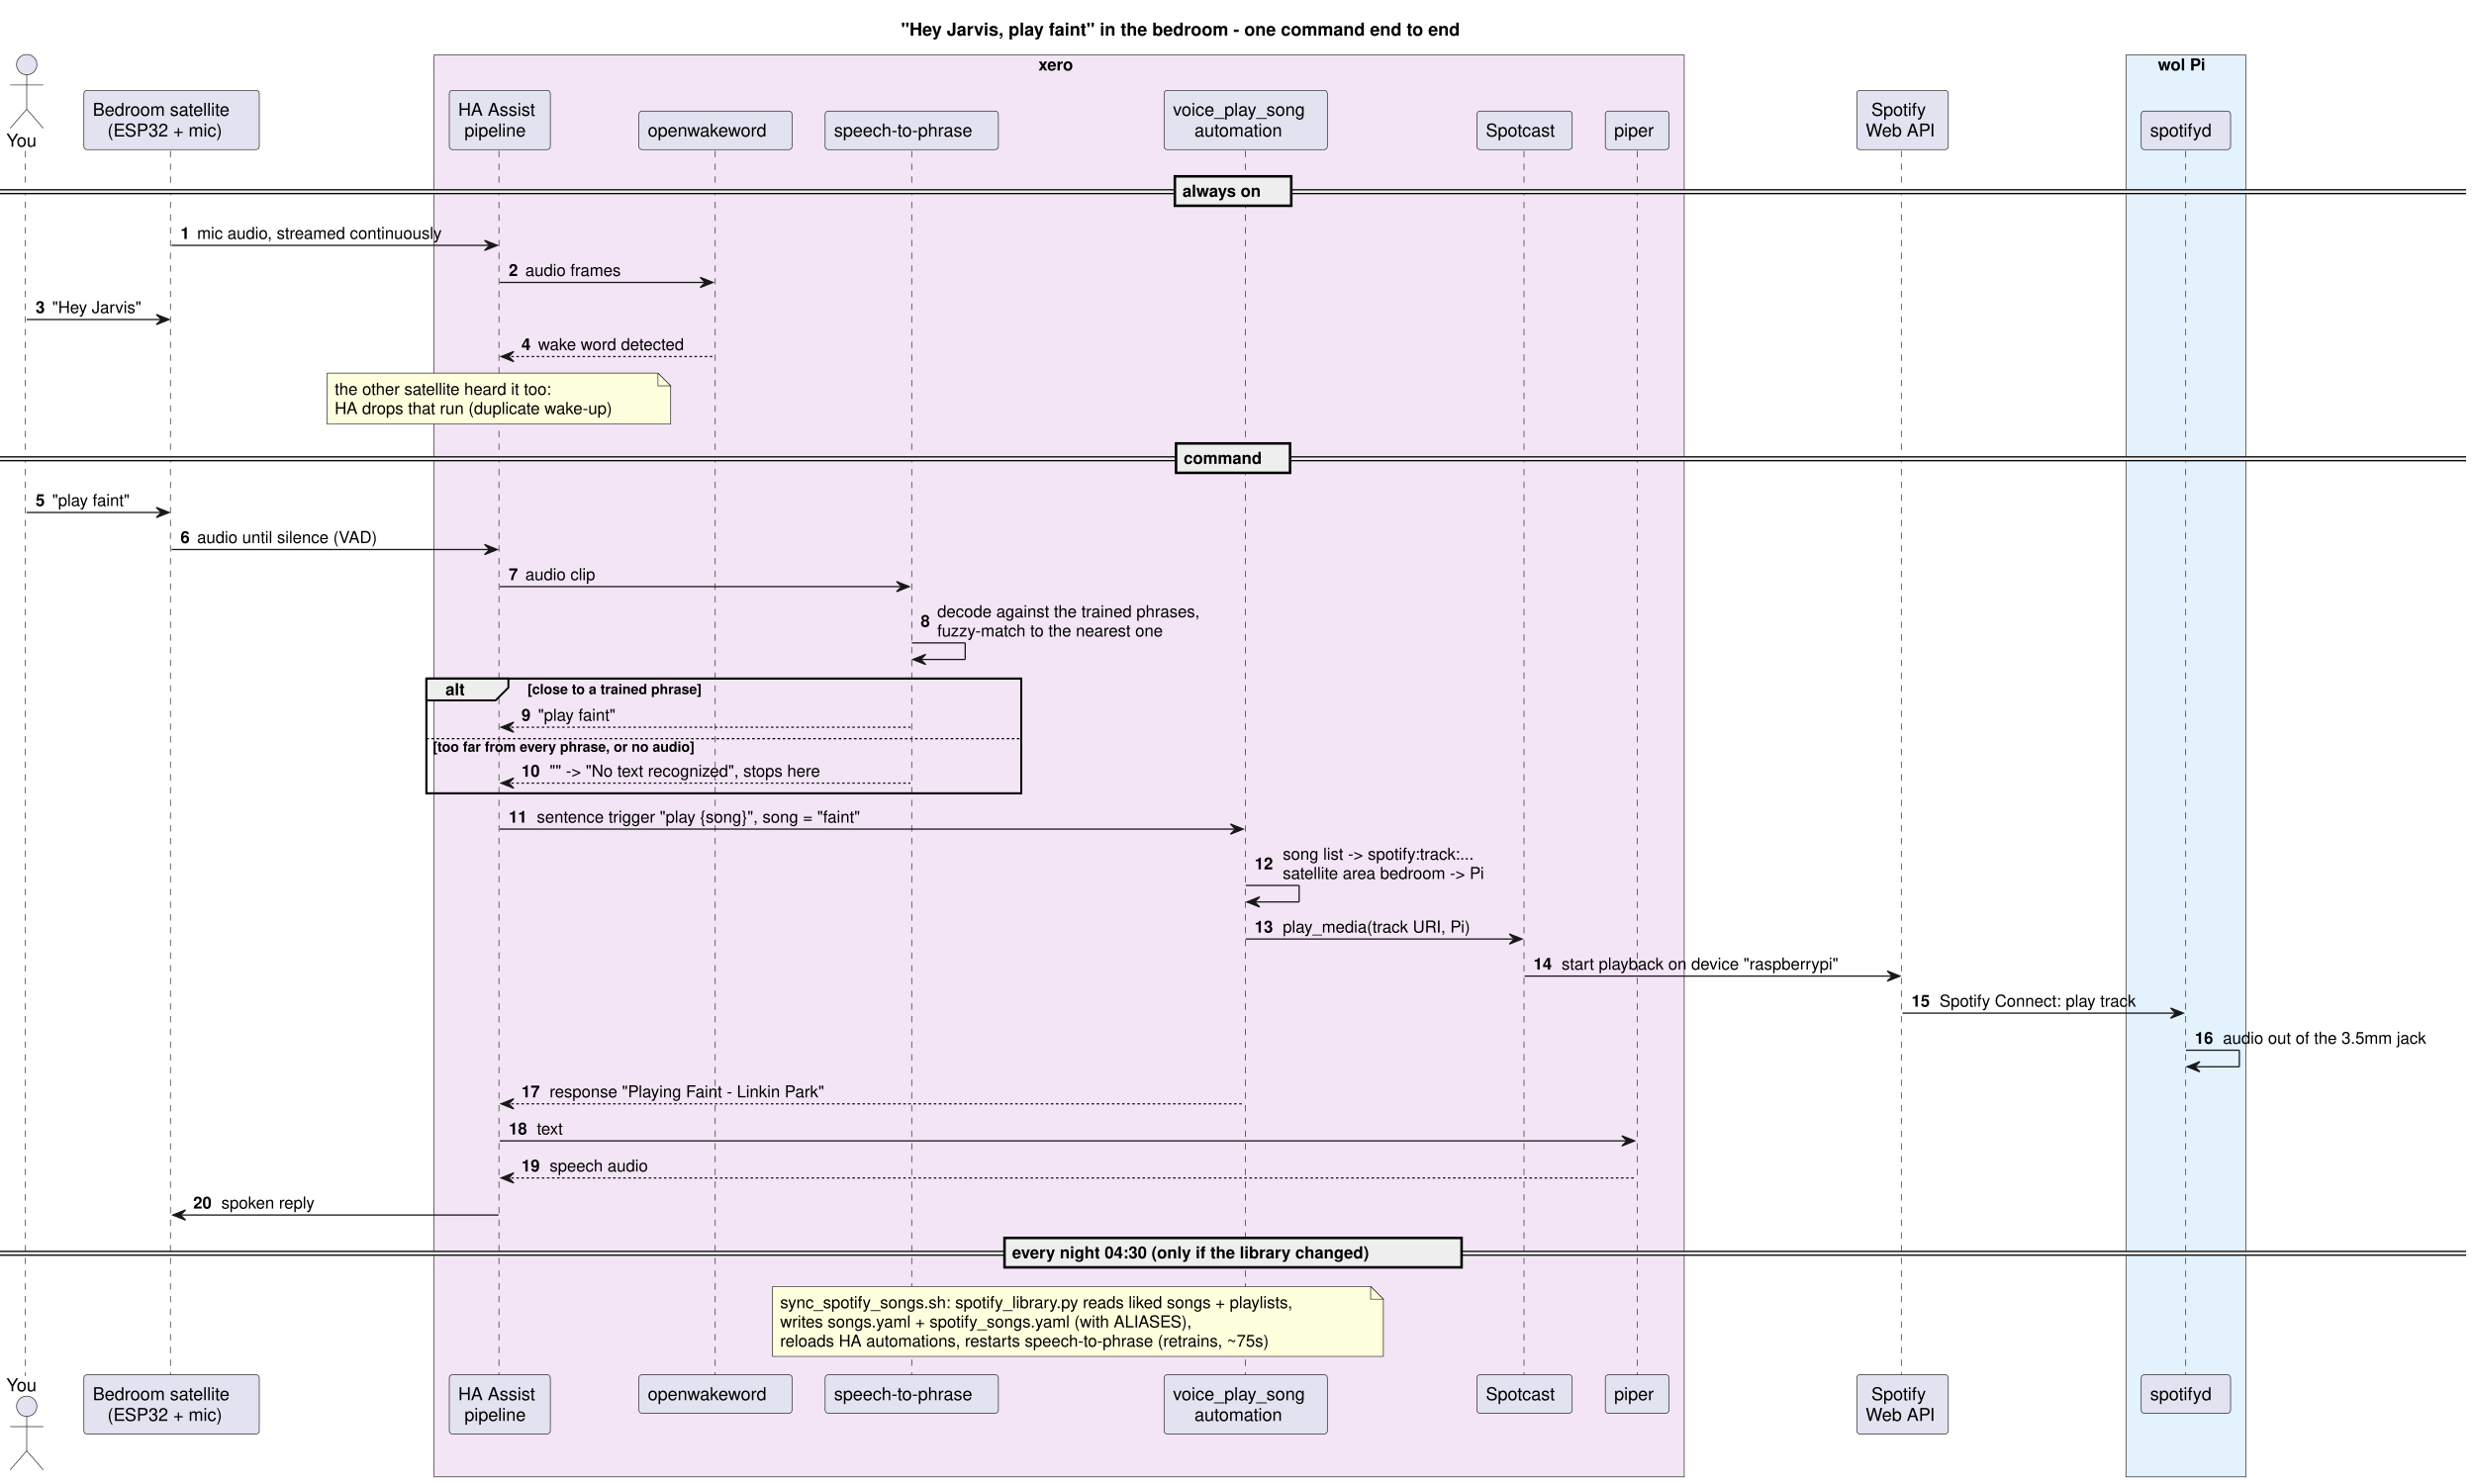
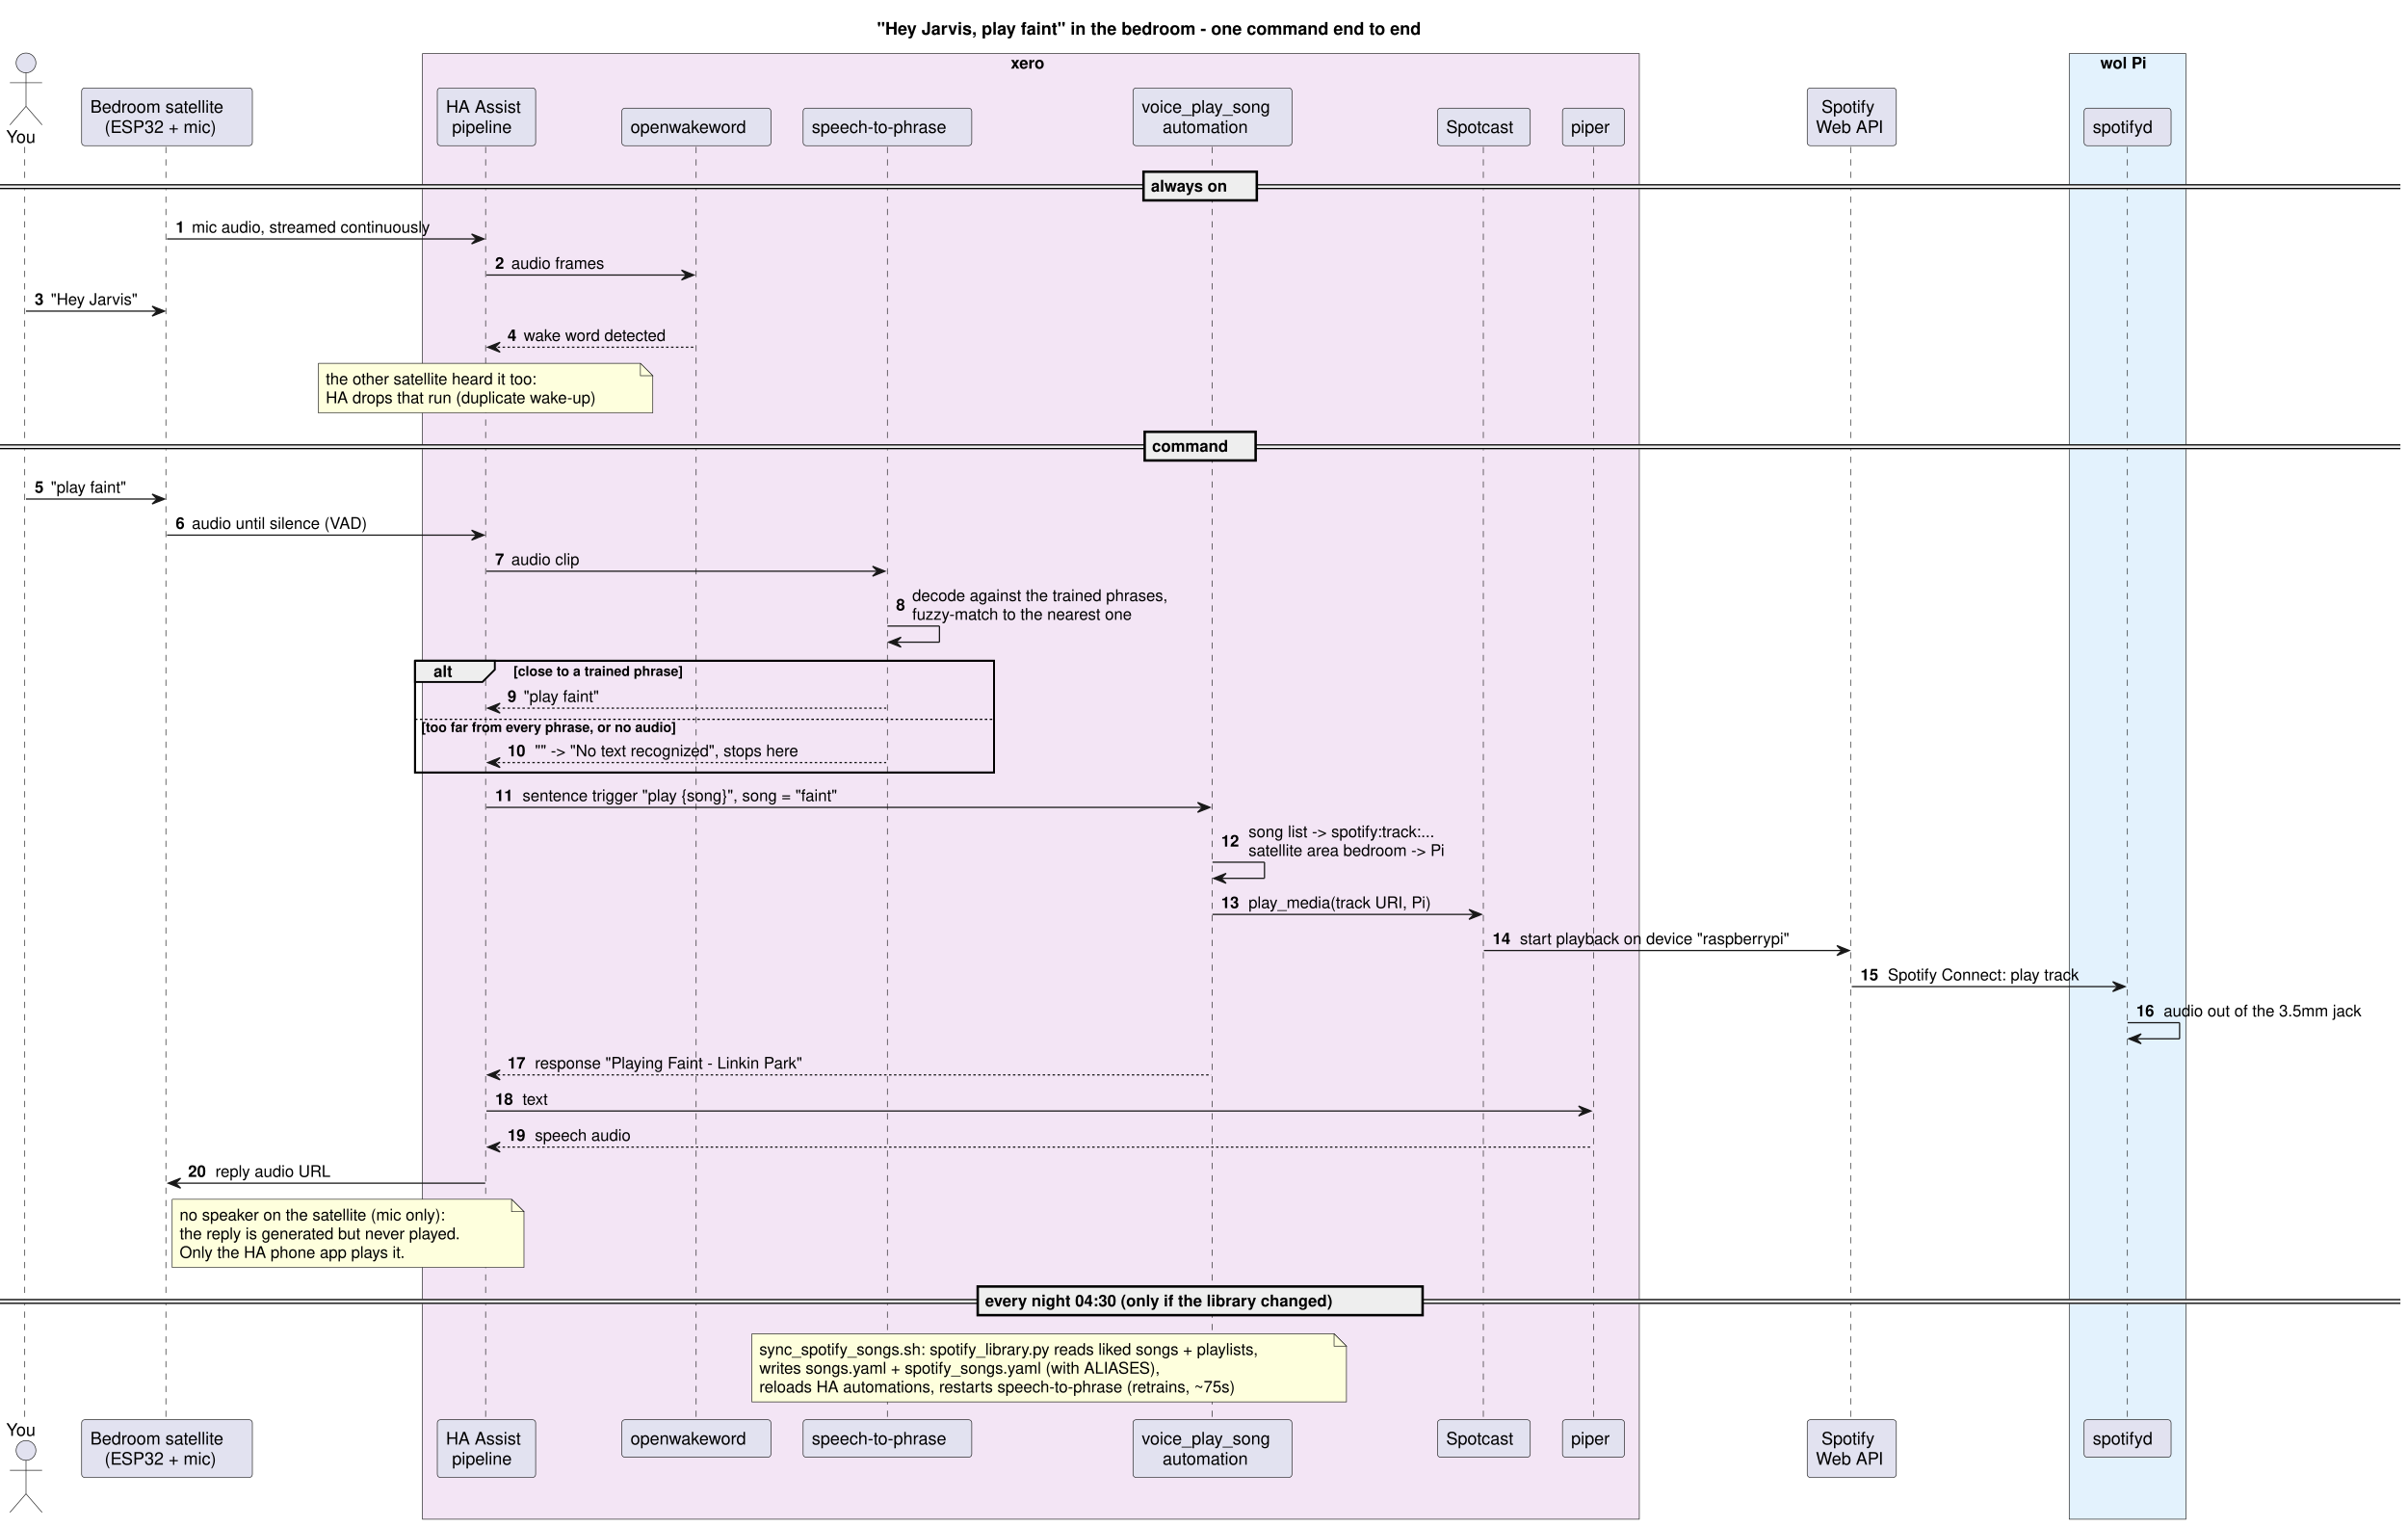
- <svg xmlns="http://www.w3.org/2000/svg" contentStyleType="text/css" height="1166px" preserveAspectRatio="none" style="width:1944px;height:1166px;background:#FFFFFF;" version="1.1" viewBox="0 0 1944 1166" width="1944px" zoomAndPan="magnify">
+ <svg xmlns="http://www.w3.org/2000/svg" contentStyleType="text/css" height="1232px" preserveAspectRatio="none" style="width:1944px;height:1232px;background:#FFFFFF;" version="1.1" viewBox="0 0 1944 1232" width="1944px" zoomAndPan="magnify">
  <defs />
  <g>
    <text fill="#000000" font-family="Helvetica" font-size="14" font-weight="bold" lengthAdjust="spacing" textLength="520.823" x="707.989" y="27.995">"Hey Jarvis, play faint" in the bedroom - one command end to end</text>
-     <rect fill="#F3E5F5" height="1117.516" style="stroke:#181818;stroke-width:0.5;" width="982.389" x="341.038" y="43.297" />
+     <rect fill="#F3E5F5" height="1182.914" style="stroke:#181818;stroke-width:0.5;" width="982.389" x="341.038" y="43.297" />
    <text fill="#000000" font-family="Helvetica" font-size="13" font-weight="bold" lengthAdjust="spacing" textLength="32.544" x="815.96" y="55.364">xero</text>
-     <rect fill="#E3F2FD" height="1117.516" style="stroke:#181818;stroke-width:0.5;" width="94.226" x="1670.502" y="43.297" />
+     <rect fill="#E3F2FD" height="1182.914" style="stroke:#181818;stroke-width:0.5;" width="94.226" x="1670.502" y="43.297" />
    <text fill="#000000" font-family="Helvetica" font-size="13" font-weight="bold" lengthAdjust="spacing" textLength="43.907" x="1695.661" y="55.364">wol Pi</text>
    <rect fill="none" height="90.203" style="stroke:#000000;stroke-width:1.5;" width="467.465" x="335.038" y="533.32" />
-     <line style="stroke:#181818;stroke-width:0.5;stroke-dasharray:5.0,5.0;" x1="20" x2="20" y1="118.594" y2="1081.516" />
-     <line style="stroke:#181818;stroke-width:0.5;stroke-dasharray:5.0,5.0;" x1="133.909" x2="133.909" y1="118.594" y2="1081.516" />
-     <line style="stroke:#181818;stroke-width:0.5;stroke-dasharray:5.0,5.0;" x1="392.038" x2="392.038" y1="118.594" y2="1081.516" />
-     <line style="stroke:#181818;stroke-width:0.5;stroke-dasharray:5.0,5.0;" x1="562.018" x2="562.018" y1="118.594" y2="1081.516" />
-     <line style="stroke:#181818;stroke-width:0.5;stroke-dasharray:5.0,5.0;" x1="716.365" x2="716.365" y1="118.594" y2="1081.516" />
-     <line style="stroke:#181818;stroke-width:0.5;stroke-dasharray:5.0,5.0;" x1="978.682" x2="978.682" y1="118.594" y2="1081.516" />
-     <line style="stroke:#181818;stroke-width:0.5;stroke-dasharray:5.0,5.0;" x1="1197.506" x2="1197.506" y1="118.594" y2="1081.516" />
-     <line style="stroke:#181818;stroke-width:0.5;stroke-dasharray:5.0,5.0;" x1="1286.394" x2="1286.394" y1="118.594" y2="1081.516" />
-     <line style="stroke:#181818;stroke-width:0.5;stroke-dasharray:5.0,5.0;" x1="1493.98" x2="1493.98" y1="118.594" y2="1081.516" />
-     <line style="stroke:#181818;stroke-width:0.5;stroke-dasharray:5.0,5.0;" x1="1717.502" x2="1717.502" y1="118.594" y2="1081.516" />
+     <line style="stroke:#181818;stroke-width:0.5;stroke-dasharray:5.0,5.0;" x1="20" x2="20" y1="118.594" y2="1146.914" />
+     <line style="stroke:#181818;stroke-width:0.5;stroke-dasharray:5.0,5.0;" x1="133.909" x2="133.909" y1="118.594" y2="1146.914" />
+     <line style="stroke:#181818;stroke-width:0.5;stroke-dasharray:5.0,5.0;" x1="392.038" x2="392.038" y1="118.594" y2="1146.914" />
+     <line style="stroke:#181818;stroke-width:0.5;stroke-dasharray:5.0,5.0;" x1="562.018" x2="562.018" y1="118.594" y2="1146.914" />
+     <line style="stroke:#181818;stroke-width:0.5;stroke-dasharray:5.0,5.0;" x1="716.365" x2="716.365" y1="118.594" y2="1146.914" />
+     <line style="stroke:#181818;stroke-width:0.5;stroke-dasharray:5.0,5.0;" x1="978.682" x2="978.682" y1="118.594" y2="1146.914" />
+     <line style="stroke:#181818;stroke-width:0.5;stroke-dasharray:5.0,5.0;" x1="1197.506" x2="1197.506" y1="118.594" y2="1146.914" />
+     <line style="stroke:#181818;stroke-width:0.5;stroke-dasharray:5.0,5.0;" x1="1286.394" x2="1286.394" y1="118.594" y2="1146.914" />
+     <line style="stroke:#181818;stroke-width:0.5;stroke-dasharray:5.0,5.0;" x1="1493.98" x2="1493.98" y1="118.594" y2="1146.914" />
+     <line style="stroke:#181818;stroke-width:0.5;stroke-dasharray:5.0,5.0;" x1="1717.502" x2="1717.502" y1="118.594" y2="1146.914" />
    <text fill="#000000" font-family="Helvetica" font-size="14" lengthAdjust="spacing" textLength="25.99" x="5" y="115.292">You</text>
    <ellipse cx="20.995" cy="50.797" fill="#E2E2F0" rx="8" ry="8" style="stroke:#181818;stroke-width:0.5;" />
    <path d="M20.995,58.797 L20.995,85.797 M7.995,66.797 L33.995,66.797 M20.995,85.797 L7.995,100.797 M20.995,85.797 L33.995,100.797 " fill="none" style="stroke:#181818;stroke-width:0.5;" />
-     <text fill="#000000" font-family="Helvetica" font-size="14" lengthAdjust="spacing" textLength="25.99" x="5" y="1093.511">You</text>
-     <ellipse cx="20.995" cy="1105.312" fill="#E2E2F0" rx="8" ry="8" style="stroke:#181818;stroke-width:0.5;" />
-     <path d="M20.995,1113.312 L20.995,1140.312 M7.995,1121.312 L33.995,1121.312 M20.995,1140.312 L7.995,1155.312 M20.995,1140.312 L33.995,1155.312 " fill="none" style="stroke:#181818;stroke-width:0.5;" />
+     <text fill="#000000" font-family="Helvetica" font-size="14" lengthAdjust="spacing" textLength="25.99" x="5" y="1158.909">You</text>
+     <ellipse cx="20.995" cy="1170.711" fill="#E2E2F0" rx="8" ry="8" style="stroke:#181818;stroke-width:0.5;" />
+     <path d="M20.995,1178.711 L20.995,1205.711 M7.995,1186.711 L33.995,1186.711 M20.995,1205.711 L7.995,1220.711 M20.995,1205.711 L33.995,1220.711 " fill="none" style="stroke:#181818;stroke-width:0.5;" />
    <rect fill="#E2E2F0" height="46.594" rx="2.5" ry="2.5" style="stroke:#181818;stroke-width:0.5;" width="137.826" x="65.909" y="71" />
    <text fill="#000000" font-family="Helvetica" font-size="14" lengthAdjust="spacing" textLength="123.826" x="72.909" y="90.995">Bedroom satellite</text>
    <text fill="#000000" font-family="Helvetica" font-size="14" lengthAdjust="spacing" textLength="100.769" x="84.438" y="107.292">(ESP32 + mic)</text>
-     <rect fill="#E2E2F0" height="46.594" rx="2.5" ry="2.5" style="stroke:#181818;stroke-width:0.5;" width="137.826" x="65.909" y="1080.516" />
-     <text fill="#000000" font-family="Helvetica" font-size="14" lengthAdjust="spacing" textLength="123.826" x="72.909" y="1100.511">Bedroom satellite</text>
-     <text fill="#000000" font-family="Helvetica" font-size="14" lengthAdjust="spacing" textLength="100.769" x="84.438" y="1116.808">(ESP32 + mic)</text>
+     <rect fill="#E2E2F0" height="46.594" rx="2.5" ry="2.5" style="stroke:#181818;stroke-width:0.5;" width="137.826" x="65.909" y="1145.914" />
+     <text fill="#000000" font-family="Helvetica" font-size="14" lengthAdjust="spacing" textLength="123.826" x="72.909" y="1165.909">Bedroom satellite</text>
+     <text fill="#000000" font-family="Helvetica" font-size="14" lengthAdjust="spacing" textLength="100.769" x="84.438" y="1182.206">(ESP32 + mic)</text>
    <rect fill="#E2E2F0" height="46.594" rx="2.5" ry="2.5" style="stroke:#181818;stroke-width:0.5;" width="79.393" x="353.038" y="71" />
    <text fill="#000000" font-family="Helvetica" font-size="14" lengthAdjust="spacing" textLength="65.393" x="360.038" y="90.995">HA Assist</text>
    <text fill="#000000" font-family="Helvetica" font-size="14" lengthAdjust="spacing" textLength="55.542" x="364.963" y="107.292">pipeline</text>
-     <rect fill="#E2E2F0" height="46.594" rx="2.5" ry="2.5" style="stroke:#181818;stroke-width:0.5;" width="79.393" x="353.038" y="1080.516" />
-     <text fill="#000000" font-family="Helvetica" font-size="14" lengthAdjust="spacing" textLength="65.393" x="360.038" y="1100.511">HA Assist</text>
-     <text fill="#000000" font-family="Helvetica" font-size="14" lengthAdjust="spacing" textLength="55.542" x="364.963" y="1116.808">pipeline</text>
+     <rect fill="#E2E2F0" height="46.594" rx="2.5" ry="2.5" style="stroke:#181818;stroke-width:0.5;" width="79.393" x="353.038" y="1145.914" />
+     <text fill="#000000" font-family="Helvetica" font-size="14" lengthAdjust="spacing" textLength="65.393" x="360.038" y="1165.909">HA Assist</text>
+     <text fill="#000000" font-family="Helvetica" font-size="14" lengthAdjust="spacing" textLength="55.542" x="364.963" y="1182.206">pipeline</text>
    <rect fill="#E2E2F0" height="30.297" rx="2.5" ry="2.5" style="stroke:#181818;stroke-width:0.5;" width="120.347" x="502.018" y="87.297" />
    <text fill="#000000" font-family="Helvetica" font-size="14" lengthAdjust="spacing" textLength="106.347" x="509.018" y="107.292">openwakeword</text>
-     <rect fill="#E2E2F0" height="30.297" rx="2.5" ry="2.5" style="stroke:#181818;stroke-width:0.5;" width="120.347" x="502.018" y="1080.516" />
-     <text fill="#000000" font-family="Helvetica" font-size="14" lengthAdjust="spacing" textLength="106.347" x="509.018" y="1100.511">openwakeword</text>
+     <rect fill="#E2E2F0" height="30.297" rx="2.5" ry="2.5" style="stroke:#181818;stroke-width:0.5;" width="120.347" x="502.018" y="1145.914" />
+     <text fill="#000000" font-family="Helvetica" font-size="14" lengthAdjust="spacing" textLength="106.347" x="509.018" y="1165.909">openwakeword</text>
    <rect fill="#E2E2F0" height="30.297" rx="2.5" ry="2.5" style="stroke:#181818;stroke-width:0.5;" width="136.138" x="648.365" y="87.297" />
    <text fill="#000000" font-family="Helvetica" font-size="14" lengthAdjust="spacing" textLength="122.138" x="655.365" y="107.292">speech-to-phrase</text>
-     <rect fill="#E2E2F0" height="30.297" rx="2.5" ry="2.5" style="stroke:#181818;stroke-width:0.5;" width="136.138" x="648.365" y="1080.516" />
-     <text fill="#000000" font-family="Helvetica" font-size="14" lengthAdjust="spacing" textLength="122.138" x="655.365" y="1100.511">speech-to-phrase</text>
+     <rect fill="#E2E2F0" height="30.297" rx="2.5" ry="2.5" style="stroke:#181818;stroke-width:0.5;" width="136.138" x="648.365" y="1145.914" />
+     <text fill="#000000" font-family="Helvetica" font-size="14" lengthAdjust="spacing" textLength="122.138" x="655.365" y="1165.909">speech-to-phrase</text>
    <rect fill="#E2E2F0" height="46.594" rx="2.5" ry="2.5" style="stroke:#181818;stroke-width:0.5;" width="128.31" x="914.682" y="71" />
    <text fill="#000000" font-family="Helvetica" font-size="14" lengthAdjust="spacing" textLength="114.311" x="921.682" y="90.995">voice_play_song</text>
    <text fill="#000000" font-family="Helvetica" font-size="14" lengthAdjust="spacing" textLength="80.541" x="938.567" y="107.292">automation</text>
-     <rect fill="#E2E2F0" height="46.594" rx="2.5" ry="2.5" style="stroke:#181818;stroke-width:0.5;" width="128.31" x="914.682" y="1080.516" />
-     <text fill="#000000" font-family="Helvetica" font-size="14" lengthAdjust="spacing" textLength="114.311" x="921.682" y="1100.511">voice_play_song</text>
-     <text fill="#000000" font-family="Helvetica" font-size="14" lengthAdjust="spacing" textLength="80.541" x="938.567" y="1116.808">automation</text>
+     <rect fill="#E2E2F0" height="46.594" rx="2.5" ry="2.5" style="stroke:#181818;stroke-width:0.5;" width="128.31" x="914.682" y="1145.914" />
+     <text fill="#000000" font-family="Helvetica" font-size="14" lengthAdjust="spacing" textLength="114.311" x="921.682" y="1165.909">voice_play_song</text>
+     <text fill="#000000" font-family="Helvetica" font-size="14" lengthAdjust="spacing" textLength="80.541" x="938.567" y="1182.206">automation</text>
    <rect fill="#E2E2F0" height="30.297" rx="2.5" ry="2.5" style="stroke:#181818;stroke-width:0.5;" width="74.888" x="1160.506" y="87.297" />
    <text fill="#000000" font-family="Helvetica" font-size="14" lengthAdjust="spacing" textLength="60.888" x="1167.506" y="107.292">Spotcast</text>
-     <rect fill="#E2E2F0" height="30.297" rx="2.5" ry="2.5" style="stroke:#181818;stroke-width:0.5;" width="74.888" x="1160.506" y="1080.516" />
-     <text fill="#000000" font-family="Helvetica" font-size="14" lengthAdjust="spacing" textLength="60.888" x="1167.506" y="1100.511">Spotcast</text>
+     <rect fill="#E2E2F0" height="30.297" rx="2.5" ry="2.5" style="stroke:#181818;stroke-width:0.5;" width="74.888" x="1160.506" y="1145.914" />
+     <text fill="#000000" font-family="Helvetica" font-size="14" lengthAdjust="spacing" textLength="60.888" x="1167.506" y="1165.909">Spotcast</text>
    <rect fill="#E2E2F0" height="30.297" rx="2.5" ry="2.5" style="stroke:#181818;stroke-width:0.5;" width="50.032" x="1261.394" y="87.297" />
    <text fill="#000000" font-family="Helvetica" font-size="14" lengthAdjust="spacing" textLength="36.032" x="1268.394" y="107.292">piper</text>
-     <rect fill="#E2E2F0" height="30.297" rx="2.5" ry="2.5" style="stroke:#181818;stroke-width:0.5;" width="50.032" x="1261.394" y="1080.516" />
-     <text fill="#000000" font-family="Helvetica" font-size="14" lengthAdjust="spacing" textLength="36.032" x="1268.394" y="1100.511">piper</text>
+     <rect fill="#E2E2F0" height="30.297" rx="2.5" ry="2.5" style="stroke:#181818;stroke-width:0.5;" width="50.032" x="1261.394" y="1145.914" />
+     <text fill="#000000" font-family="Helvetica" font-size="14" lengthAdjust="spacing" textLength="36.032" x="1268.394" y="1165.909">piper</text>
    <rect fill="#E2E2F0" height="46.594" rx="2.5" ry="2.5" style="stroke:#181818;stroke-width:0.5;" width="71.941" x="1458.98" y="71" />
    <text fill="#000000" font-family="Helvetica" font-size="14" lengthAdjust="spacing" textLength="48.932" x="1470.485" y="90.995">Spotify</text>
    <text fill="#000000" font-family="Helvetica" font-size="14" lengthAdjust="spacing" textLength="57.941" x="1465.98" y="107.292">Web API</text>
-     <rect fill="#E2E2F0" height="46.594" rx="2.5" ry="2.5" style="stroke:#181818;stroke-width:0.5;" width="71.941" x="1458.98" y="1080.516" />
-     <text fill="#000000" font-family="Helvetica" font-size="14" lengthAdjust="spacing" textLength="48.932" x="1470.485" y="1100.511">Spotify</text>
-     <text fill="#000000" font-family="Helvetica" font-size="14" lengthAdjust="spacing" textLength="57.941" x="1465.98" y="1116.808">Web API</text>
+     <rect fill="#E2E2F0" height="46.594" rx="2.5" ry="2.5" style="stroke:#181818;stroke-width:0.5;" width="71.941" x="1458.98" y="1145.914" />
+     <text fill="#000000" font-family="Helvetica" font-size="14" lengthAdjust="spacing" textLength="48.932" x="1470.485" y="1165.909">Spotify</text>
+     <text fill="#000000" font-family="Helvetica" font-size="14" lengthAdjust="spacing" textLength="57.941" x="1465.98" y="1182.206">Web API</text>
    <rect fill="#E2E2F0" height="30.297" rx="2.5" ry="2.5" style="stroke:#181818;stroke-width:0.5;" width="70.226" x="1682.502" y="87.297" />
    <text fill="#000000" font-family="Helvetica" font-size="14" lengthAdjust="spacing" textLength="56.226" x="1689.502" y="107.292">spotifyd</text>
-     <rect fill="#E2E2F0" height="30.297" rx="2.5" ry="2.5" style="stroke:#181818;stroke-width:0.5;" width="70.226" x="1682.502" y="1080.516" />
-     <text fill="#000000" font-family="Helvetica" font-size="14" lengthAdjust="spacing" textLength="56.226" x="1689.502" y="1100.511">spotifyd</text>
+     <rect fill="#E2E2F0" height="30.297" rx="2.5" ry="2.5" style="stroke:#181818;stroke-width:0.5;" width="70.226" x="1682.502" y="1145.914" />
+     <text fill="#000000" font-family="Helvetica" font-size="14" lengthAdjust="spacing" textLength="56.226" x="1689.502" y="1165.909">spotifyd</text>
    <rect fill="#EEEEEE" height="3" style="stroke:#EEEEEE;stroke-width:1.0;" width="1937.8" x="0" y="149.16" />
    <line style="stroke:#000000;stroke-width:1.0;" x1="0" x2="1937.8" y1="149.16" y2="149.16" />
    <line style="stroke:#000000;stroke-width:1.0;" x1="0" x2="1937.8" y1="152.16" y2="152.16" />
    <rect fill="#EEEEEE" height="23.133" style="stroke:#000000;stroke-width:2.0;" width="91.46" x="923.17" y="138.594" />
    <text fill="#000000" font-family="Helvetica" font-size="13" font-weight="bold" lengthAdjust="spacing" textLength="72.935" x="929.17" y="154.661">always on</text>
    <polygon fill="#181818" points="380.734,188.859,390.734,192.859,380.734,196.859,384.734,192.859" style="stroke:#181818;stroke-width:1.0;" />
    <line style="stroke:#181818;stroke-width:1.0;" x1="134.822" x2="386.734" y1="192.859" y2="192.859" />
    <text fill="#000000" font-family="Helvetica" font-size="13" font-weight="bold" lengthAdjust="spacing" textLength="9.045" x="141.822" y="187.793">1</text>
    <text fill="#000000" font-family="Helvetica" font-size="13" lengthAdjust="spacing" textLength="220.867" x="154.867" y="187.793">mic audio, streamed continuously</text>
    <polygon fill="#181818" points="550.191,217.992,560.191,221.992,550.191,225.992,554.191,221.992" style="stroke:#181818;stroke-width:1.0;" />
    <line style="stroke:#181818;stroke-width:1.0;" x1="392.734" x2="556.191" y1="221.992" y2="221.992" />
    <text fill="#000000" font-family="Helvetica" font-size="13" font-weight="bold" lengthAdjust="spacing" textLength="9.045" x="399.734" y="216.926">2</text>
    <text fill="#000000" font-family="Helvetica" font-size="13" lengthAdjust="spacing" textLength="85.478" x="412.779" y="216.926">audio frames</text>
    <polygon fill="#181818" points="122.822,247.125,132.822,251.125,122.822,255.125,126.822,251.125" style="stroke:#181818;stroke-width:1.0;" />
    <line style="stroke:#181818;stroke-width:1.0;" x1="20.995" x2="128.822" y1="251.125" y2="251.125" />
    <text fill="#000000" font-family="Helvetica" font-size="13" font-weight="bold" lengthAdjust="spacing" textLength="9.045" x="27.995" y="246.059">3</text>
    <text fill="#000000" font-family="Helvetica" font-size="13" lengthAdjust="spacing" textLength="76.781" x="41.041" y="246.059">"Hey Jarvis"</text>
    <polygon fill="#181818" points="403.734,276.258,393.734,280.258,403.734,284.258,399.734,280.258" style="stroke:#181818;stroke-width:1.0;" />
    <line style="stroke:#181818;stroke-width:1.0;stroke-dasharray:2.0,2.0;" x1="397.734" x2="561.191" y1="280.258" y2="280.258" />
    <text fill="#000000" font-family="Helvetica" font-size="13" font-weight="bold" lengthAdjust="spacing" textLength="9.045" x="409.734" y="275.192">4</text>
    <text fill="#000000" font-family="Helvetica" font-size="13" lengthAdjust="spacing" textLength="132.412" x="422.779" y="275.192">wake word detected</text>
    <path d="M257,293.258 L257,333.258 L527,333.258 L527,303.258 L517,293.258 L257,293.258 " fill="#FEFFDD" style="stroke:#181818;stroke-width:0.5;" />
    <path d="M517,293.258 L517,303.258 L527,303.258 L517,293.258 " fill="#FEFFDD" style="stroke:#181818;stroke-width:0.5;" />
    <text fill="#000000" font-family="Helvetica" font-size="13" lengthAdjust="spacing" textLength="200.288" x="263" y="310.325">the other satellite heard it too:</text>
    <text fill="#000000" font-family="Helvetica" font-size="13" lengthAdjust="spacing" textLength="249.755" x="263" y="325.457">HA drops that run (duplicate wake-up)</text>
    <rect fill="#EEEEEE" height="3" style="stroke:#EEEEEE;stroke-width:1.0;" width="1937.8" x="0" y="359.09" />
    <line style="stroke:#000000;stroke-width:1.0;" x1="0" x2="1937.8" y1="359.09" y2="359.09" />
    <line style="stroke:#000000;stroke-width:1.0;" x1="0" x2="1937.8" y1="362.09" y2="362.09" />
    <rect fill="#EEEEEE" height="23.133" style="stroke:#000000;stroke-width:2.0;" width="89.588" x="924.106" y="348.523" />
    <text fill="#000000" font-family="Helvetica" font-size="13" font-weight="bold" lengthAdjust="spacing" textLength="71.062" x="930.106" y="364.59">command</text>
    <polygon fill="#181818" points="122.822,398.789,132.822,402.789,122.822,406.789,126.822,402.789" style="stroke:#181818;stroke-width:1.0;" />
    <line style="stroke:#181818;stroke-width:1.0;" x1="20.995" x2="128.822" y1="402.789" y2="402.789" />
    <text fill="#000000" font-family="Helvetica" font-size="13" font-weight="bold" lengthAdjust="spacing" textLength="9.045" x="27.995" y="397.723">5</text>
    <text fill="#000000" font-family="Helvetica" font-size="13" lengthAdjust="spacing" textLength="73.106" x="41.041" y="397.723">"play faint"</text>
    <polygon fill="#181818" points="380.734,427.922,390.734,431.922,380.734,435.922,384.734,431.922" style="stroke:#181818;stroke-width:1.0;" />
    <line style="stroke:#181818;stroke-width:1.0;" x1="134.822" x2="386.734" y1="431.922" y2="431.922" />
    <text fill="#000000" font-family="Helvetica" font-size="13" font-weight="bold" lengthAdjust="spacing" textLength="9.045" x="141.822" y="426.856">6</text>
    <text fill="#000000" font-family="Helvetica" font-size="13" lengthAdjust="spacing" textLength="160.539" x="154.867" y="426.856">audio until silence (VAD)</text>
    <polygon fill="#181818" points="704.434,457.055,714.434,461.055,704.434,465.055,708.434,461.055" style="stroke:#181818;stroke-width:1.0;" />
    <line style="stroke:#181818;stroke-width:1.0;" x1="392.734" x2="710.434" y1="461.055" y2="461.055" />
    <text fill="#000000" font-family="Helvetica" font-size="13" font-weight="bold" lengthAdjust="spacing" textLength="9.045" x="399.734" y="455.989">7</text>
    <text fill="#000000" font-family="Helvetica" font-size="13" lengthAdjust="spacing" textLength="62.778" x="412.779" y="455.989">audio clip</text>
    <line style="stroke:#181818;stroke-width:1.0;" x1="716.434" x2="758.434" y1="505.32" y2="505.32" />
    <line style="stroke:#181818;stroke-width:1.0;" x1="758.434" x2="758.434" y1="505.32" y2="518.32" />
    <line style="stroke:#181818;stroke-width:1.0;" x1="717.434" x2="758.434" y1="518.32" y2="518.32" />
    <polygon fill="#181818" points="727.434,514.32,717.434,518.32,727.434,522.32,723.434,518.32" style="stroke:#181818;stroke-width:1.0;" />
    <text fill="#000000" font-family="Helvetica" font-size="13" font-weight="bold" lengthAdjust="spacing" textLength="9.045" x="723.434" y="492.688">8</text>
    <text fill="#000000" font-family="Helvetica" font-size="13" lengthAdjust="spacing" textLength="235.358" x="736.479" y="485.122">decode against the trained phrases,</text>
    <text fill="#000000" font-family="Helvetica" font-size="13" lengthAdjust="spacing" textLength="204.483" x="736.479" y="500.254">fuzzy-match to the nearest one</text>
    <path d="M335.038,533.32 L399.481,533.32 L399.481,540.453 L389.481,550.453 L335.038,550.453 L335.038,533.32 " fill="#EEEEEE" style="stroke:#000000;stroke-width:1.5;" />
    <rect fill="none" height="90.203" style="stroke:#000000;stroke-width:1.5;" width="467.465" x="335.038" y="533.32" />
    <text fill="#000000" font-family="Helvetica" font-size="13" font-weight="bold" lengthAdjust="spacing" textLength="19.443" x="350.038" y="546.387">alt</text>
    <text fill="#000000" font-family="Helvetica" font-size="11" font-weight="bold" lengthAdjust="spacing" textLength="165.07" x="414.481" y="545.531">[close to a trained phrase]</text>
    <polygon fill="#181818" points="403.734,567.586,393.734,571.586,403.734,575.586,399.734,571.586" style="stroke:#181818;stroke-width:1.0;" />
    <line style="stroke:#181818;stroke-width:1.0;stroke-dasharray:2.0,2.0;" x1="397.734" x2="715.434" y1="571.586" y2="571.586" />
    <text fill="#000000" font-family="Helvetica" font-size="13" font-weight="bold" lengthAdjust="spacing" textLength="9.045" x="409.734" y="566.52">9</text>
    <text fill="#000000" font-family="Helvetica" font-size="13" lengthAdjust="spacing" textLength="73.106" x="422.779" y="566.52">"play faint"</text>
    <line style="stroke:#000000;stroke-width:1.0;stroke-dasharray:2.0,2.0;" x1="335.038" x2="802.502" y1="580.586" y2="580.586" />
    <text fill="#000000" font-family="Helvetica" font-size="11" font-weight="bold" lengthAdjust="spacing" textLength="248.349" x="340.038" y="590.796">[too far from every phrase, or no audio]</text>
    <polygon fill="#181818" points="403.734,611.523,393.734,615.523,403.734,619.523,399.734,615.523" style="stroke:#181818;stroke-width:1.0;" />
    <line style="stroke:#181818;stroke-width:1.0;stroke-dasharray:2.0,2.0;" x1="397.734" x2="715.434" y1="615.523" y2="615.523" />
    <text fill="#000000" font-family="Helvetica" font-size="13" font-weight="bold" lengthAdjust="spacing" textLength="18.091" x="409.734" y="610.457">10</text>
    <text fill="#000000" font-family="Helvetica" font-size="13" lengthAdjust="spacing" textLength="248.041" x="431.825" y="610.457">"" -&gt; "No text recognized", stops here</text>
    <polygon fill="#181818" points="966.837,647.656,976.837,651.656,966.837,655.656,970.837,651.656" style="stroke:#181818;stroke-width:1.0;" />
    <line style="stroke:#181818;stroke-width:1.0;" x1="392.734" x2="972.837" y1="651.656" y2="651.656" />
    <text fill="#000000" font-family="Helvetica" font-size="13" font-weight="bold" lengthAdjust="spacing" textLength="18.091" x="399.734" y="646.59">11</text>
    <text fill="#000000" font-family="Helvetica" font-size="13" lengthAdjust="spacing" textLength="303.12" x="421.825" y="646.59">sentence trigger "play {song}", song = "faint"</text>
    <line style="stroke:#181818;stroke-width:1.0;" x1="978.837" x2="1020.837" y1="695.922" y2="695.922" />
    <line style="stroke:#181818;stroke-width:1.0;" x1="1020.837" x2="1020.837" y1="695.922" y2="708.922" />
    <line style="stroke:#181818;stroke-width:1.0;" x1="979.837" x2="1020.837" y1="708.922" y2="708.922" />
    <polygon fill="#181818" points="989.837,704.922,979.837,708.922,989.837,712.922,985.837,708.922" style="stroke:#181818;stroke-width:1.0;" />
    <text fill="#000000" font-family="Helvetica" font-size="13" font-weight="bold" lengthAdjust="spacing" textLength="18.091" x="985.837" y="683.29">12</text>
    <text fill="#000000" font-family="Helvetica" font-size="13" lengthAdjust="spacing" textLength="176.49" x="1007.928" y="675.723">song list -&gt; spotify:track:...</text>
    <text fill="#000000" font-family="Helvetica" font-size="13" lengthAdjust="spacing" textLength="183.022" x="1007.928" y="690.856">satellite area bedroom -&gt; Pi</text>
    <polygon fill="#181818" points="1185.95,734.055,1195.95,738.055,1185.95,742.055,1189.95,738.055" style="stroke:#181818;stroke-width:1.0;" />
    <line style="stroke:#181818;stroke-width:1.0;" x1="978.837" x2="1191.95" y1="738.055" y2="738.055" />
    <text fill="#000000" font-family="Helvetica" font-size="13" font-weight="bold" lengthAdjust="spacing" textLength="18.091" x="985.837" y="732.989">13</text>
    <text fill="#000000" font-family="Helvetica" font-size="13" lengthAdjust="spacing" textLength="163.973" x="1007.928" y="732.989">play_media(track URI, Pi)</text>
    <polygon fill="#181818" points="1482.951,763.188,1492.951,767.188,1482.951,771.188,1486.951,767.188" style="stroke:#181818;stroke-width:1.0;" />
    <line style="stroke:#181818;stroke-width:1.0;" x1="1197.95" x2="1488.951" y1="767.188" y2="767.188" />
    <text fill="#000000" font-family="Helvetica" font-size="13" font-weight="bold" lengthAdjust="spacing" textLength="18.091" x="1204.95" y="762.122">14</text>
    <text fill="#000000" font-family="Helvetica" font-size="13" lengthAdjust="spacing" textLength="250.91" x="1227.041" y="762.122">start playback on device "raspberrypi"</text>
    <polygon fill="#181818" points="1705.615,792.32,1715.615,796.32,1705.615,800.32,1709.615,796.32" style="stroke:#181818;stroke-width:1.0;" />
    <line style="stroke:#181818;stroke-width:1.0;" x1="1494.951" x2="1711.615" y1="796.32" y2="796.32" />
    <text fill="#000000" font-family="Helvetica" font-size="13" font-weight="bold" lengthAdjust="spacing" textLength="18.091" x="1501.951" y="791.254">15</text>
    <text fill="#000000" font-family="Helvetica" font-size="13" lengthAdjust="spacing" textLength="176.573" x="1524.042" y="791.254">Spotify Connect: play track</text>
    <line style="stroke:#181818;stroke-width:1.0;" x1="1717.615" x2="1759.615" y1="825.453" y2="825.453" />
    <line style="stroke:#181818;stroke-width:1.0;" x1="1759.615" x2="1759.615" y1="825.453" y2="838.453" />
    <line style="stroke:#181818;stroke-width:1.0;" x1="1718.615" x2="1759.615" y1="838.453" y2="838.453" />
    <polygon fill="#181818" points="1728.615,834.453,1718.615,838.453,1728.615,842.453,1724.615,838.453" style="stroke:#181818;stroke-width:1.0;" />
    <text fill="#000000" font-family="Helvetica" font-size="13" font-weight="bold" lengthAdjust="spacing" textLength="18.091" x="1724.615" y="820.387">16</text>
    <text fill="#000000" font-family="Helvetica" font-size="13" lengthAdjust="spacing" textLength="184.095" x="1746.706" y="820.387">audio out of the 3.5mm jack</text>
    <polygon fill="#181818" points="403.734,863.586,393.734,867.586,403.734,871.586,399.734,867.586" style="stroke:#181818;stroke-width:1.0;" />
    <line style="stroke:#181818;stroke-width:1.0;stroke-dasharray:2.0,2.0;" x1="397.734" x2="977.837" y1="867.586" y2="867.586" />
    <text fill="#000000" font-family="Helvetica" font-size="13" font-weight="bold" lengthAdjust="spacing" textLength="18.091" x="409.734" y="862.52">17</text>
    <text fill="#000000" font-family="Helvetica" font-size="13" lengthAdjust="spacing" textLength="243.401" x="431.825" y="862.52">response "Playing Faint - Linkin Park"</text>
    <polygon fill="#181818" points="1274.41,892.719,1284.41,896.719,1274.41,900.719,1278.41,896.719" style="stroke:#181818;stroke-width:1.0;" />
    <line style="stroke:#181818;stroke-width:1.0;" x1="392.734" x2="1280.41" y1="896.719" y2="896.719" />
    <text fill="#000000" font-family="Helvetica" font-size="13" font-weight="bold" lengthAdjust="spacing" textLength="18.091" x="399.734" y="891.653">18</text>
    <text fill="#000000" font-family="Helvetica" font-size="13" lengthAdjust="spacing" textLength="25.886" x="421.825" y="891.653">text</text>
    <polygon fill="#181818" points="403.734,921.852,393.734,925.852,403.734,929.852,399.734,925.852" style="stroke:#181818;stroke-width:1.0;" />
    <line style="stroke:#181818;stroke-width:1.0;stroke-dasharray:2.0,2.0;" x1="397.734" x2="1285.41" y1="925.852" y2="925.852" />
    <text fill="#000000" font-family="Helvetica" font-size="13" font-weight="bold" lengthAdjust="spacing" textLength="18.091" x="409.734" y="920.786">19</text>
    <text fill="#000000" font-family="Helvetica" font-size="13" lengthAdjust="spacing" textLength="86.563" x="431.825" y="920.786">speech audio</text>
    <polygon fill="#181818" points="145.822,950.984,135.822,954.984,145.822,958.984,141.822,954.984" style="stroke:#181818;stroke-width:1.0;" />
    <line style="stroke:#181818;stroke-width:1.0;" x1="139.822" x2="391.734" y1="954.984" y2="954.984" />
    <text fill="#000000" font-family="Helvetica" font-size="13" font-weight="bold" lengthAdjust="spacing" textLength="18.091" x="151.822" y="949.918">20</text>
-     <text fill="#000000" font-family="Helvetica" font-size="13" lengthAdjust="spacing" textLength="83.776" x="173.913" y="949.918">spoken reply</text>
-     <rect fill="#EEEEEE" height="3" style="stroke:#EEEEEE;stroke-width:1.0;" width="1937.8" x="0" y="983.551" />
-     <line style="stroke:#000000;stroke-width:1.0;" x1="0" x2="1937.8" y1="983.551" y2="983.551" />
-     <line style="stroke:#000000;stroke-width:1.0;" x1="0" x2="1937.8" y1="986.551" y2="986.551" />
-     <rect fill="#EEEEEE" height="23.133" style="stroke:#000000;stroke-width:2.0;" width="359.166" x="789.317" y="972.984" />
-     <text fill="#000000" font-family="Helvetica" font-size="13" font-weight="bold" lengthAdjust="spacing" textLength="340.641" x="795.317" y="989.051">every night 04:30 (only if the library changed)</text>
-     <path d="M607,1011.117 L607,1066.117 L1087,1066.117 L1087,1021.117 L1077,1011.117 L607,1011.117 " fill="#FEFFDD" style="stroke:#181818;stroke-width:0.5;" />
-     <path d="M1077,1011.117 L1077,1021.117 L1087,1021.117 L1077,1011.117 " fill="#FEFFDD" style="stroke:#181818;stroke-width:0.5;" />
-     <text fill="#000000" font-family="Helvetica" font-size="13" lengthAdjust="spacing" textLength="459.221" x="613" y="1028.184">sync_spotify_songs.sh: spotify_library.py reads liked songs + playlists,</text>
-     <text fill="#000000" font-family="Helvetica" font-size="13" lengthAdjust="spacing" textLength="365.022" x="613" y="1043.317">writes songs.yaml + spotify_songs.yaml (with ALIASES),</text>
-     <text fill="#000000" font-family="Helvetica" font-size="13" lengthAdjust="spacing" textLength="439.721" x="613" y="1058.45">reloads HA automations, restarts speech-to-phrase (retrains, ~75s)</text>
+     <text fill="#000000" font-family="Helvetica" font-size="13" lengthAdjust="spacing" textLength="102.978" x="173.913" y="949.918">reply audio URL</text>
+     <path d="M139,967.984 L139,1022.984 L423,1022.984 L423,977.984 L413,967.984 L139,967.984 " fill="#FEFFDD" style="stroke:#181818;stroke-width:0.5;" />
+     <path d="M413,967.984 L413,977.984 L423,977.984 L413,967.984 " fill="#FEFFDD" style="stroke:#181818;stroke-width:0.5;" />
+     <text fill="#000000" font-family="Helvetica" font-size="13" lengthAdjust="spacing" textLength="247.584" x="145" y="985.051">no speaker on the satellite (mic only):</text>
+     <text fill="#000000" font-family="Helvetica" font-size="13" lengthAdjust="spacing" textLength="263.326" x="145" y="1000.184">the reply is generated but never played.</text>
+     <text fill="#000000" font-family="Helvetica" font-size="13" lengthAdjust="spacing" textLength="206.864" x="145" y="1015.317">Only the HA phone app plays it.</text>
+     <rect fill="#EEEEEE" height="3" style="stroke:#EEEEEE;stroke-width:1.0;" width="1937.8" x="0" y="1048.949" />
+     <line style="stroke:#000000;stroke-width:1.0;" x1="0" x2="1937.8" y1="1048.949" y2="1048.949" />
+     <line style="stroke:#000000;stroke-width:1.0;" x1="0" x2="1937.8" y1="1051.949" y2="1051.949" />
+     <rect fill="#EEEEEE" height="23.133" style="stroke:#000000;stroke-width:2.0;" width="359.166" x="789.317" y="1038.383" />
+     <text fill="#000000" font-family="Helvetica" font-size="13" font-weight="bold" lengthAdjust="spacing" textLength="340.641" x="795.317" y="1054.45">every night 04:30 (only if the library changed)</text>
+     <path d="M607,1076.516 L607,1131.516 L1087,1131.516 L1087,1086.516 L1077,1076.516 L607,1076.516 " fill="#FEFFDD" style="stroke:#181818;stroke-width:0.5;" />
+     <path d="M1077,1076.516 L1077,1086.516 L1087,1086.516 L1077,1076.516 " fill="#FEFFDD" style="stroke:#181818;stroke-width:0.5;" />
+     <text fill="#000000" font-family="Helvetica" font-size="13" lengthAdjust="spacing" textLength="459.221" x="613" y="1093.582">sync_spotify_songs.sh: spotify_library.py reads liked songs + playlists,</text>
+     <text fill="#000000" font-family="Helvetica" font-size="13" lengthAdjust="spacing" textLength="365.022" x="613" y="1108.715">writes songs.yaml + spotify_songs.yaml (with ALIASES),</text>
+     <text fill="#000000" font-family="Helvetica" font-size="13" lengthAdjust="spacing" textLength="439.721" x="613" y="1123.848">reloads HA automations, restarts speech-to-phrase (retrains, ~75s)</text>
  </g>
</svg>
